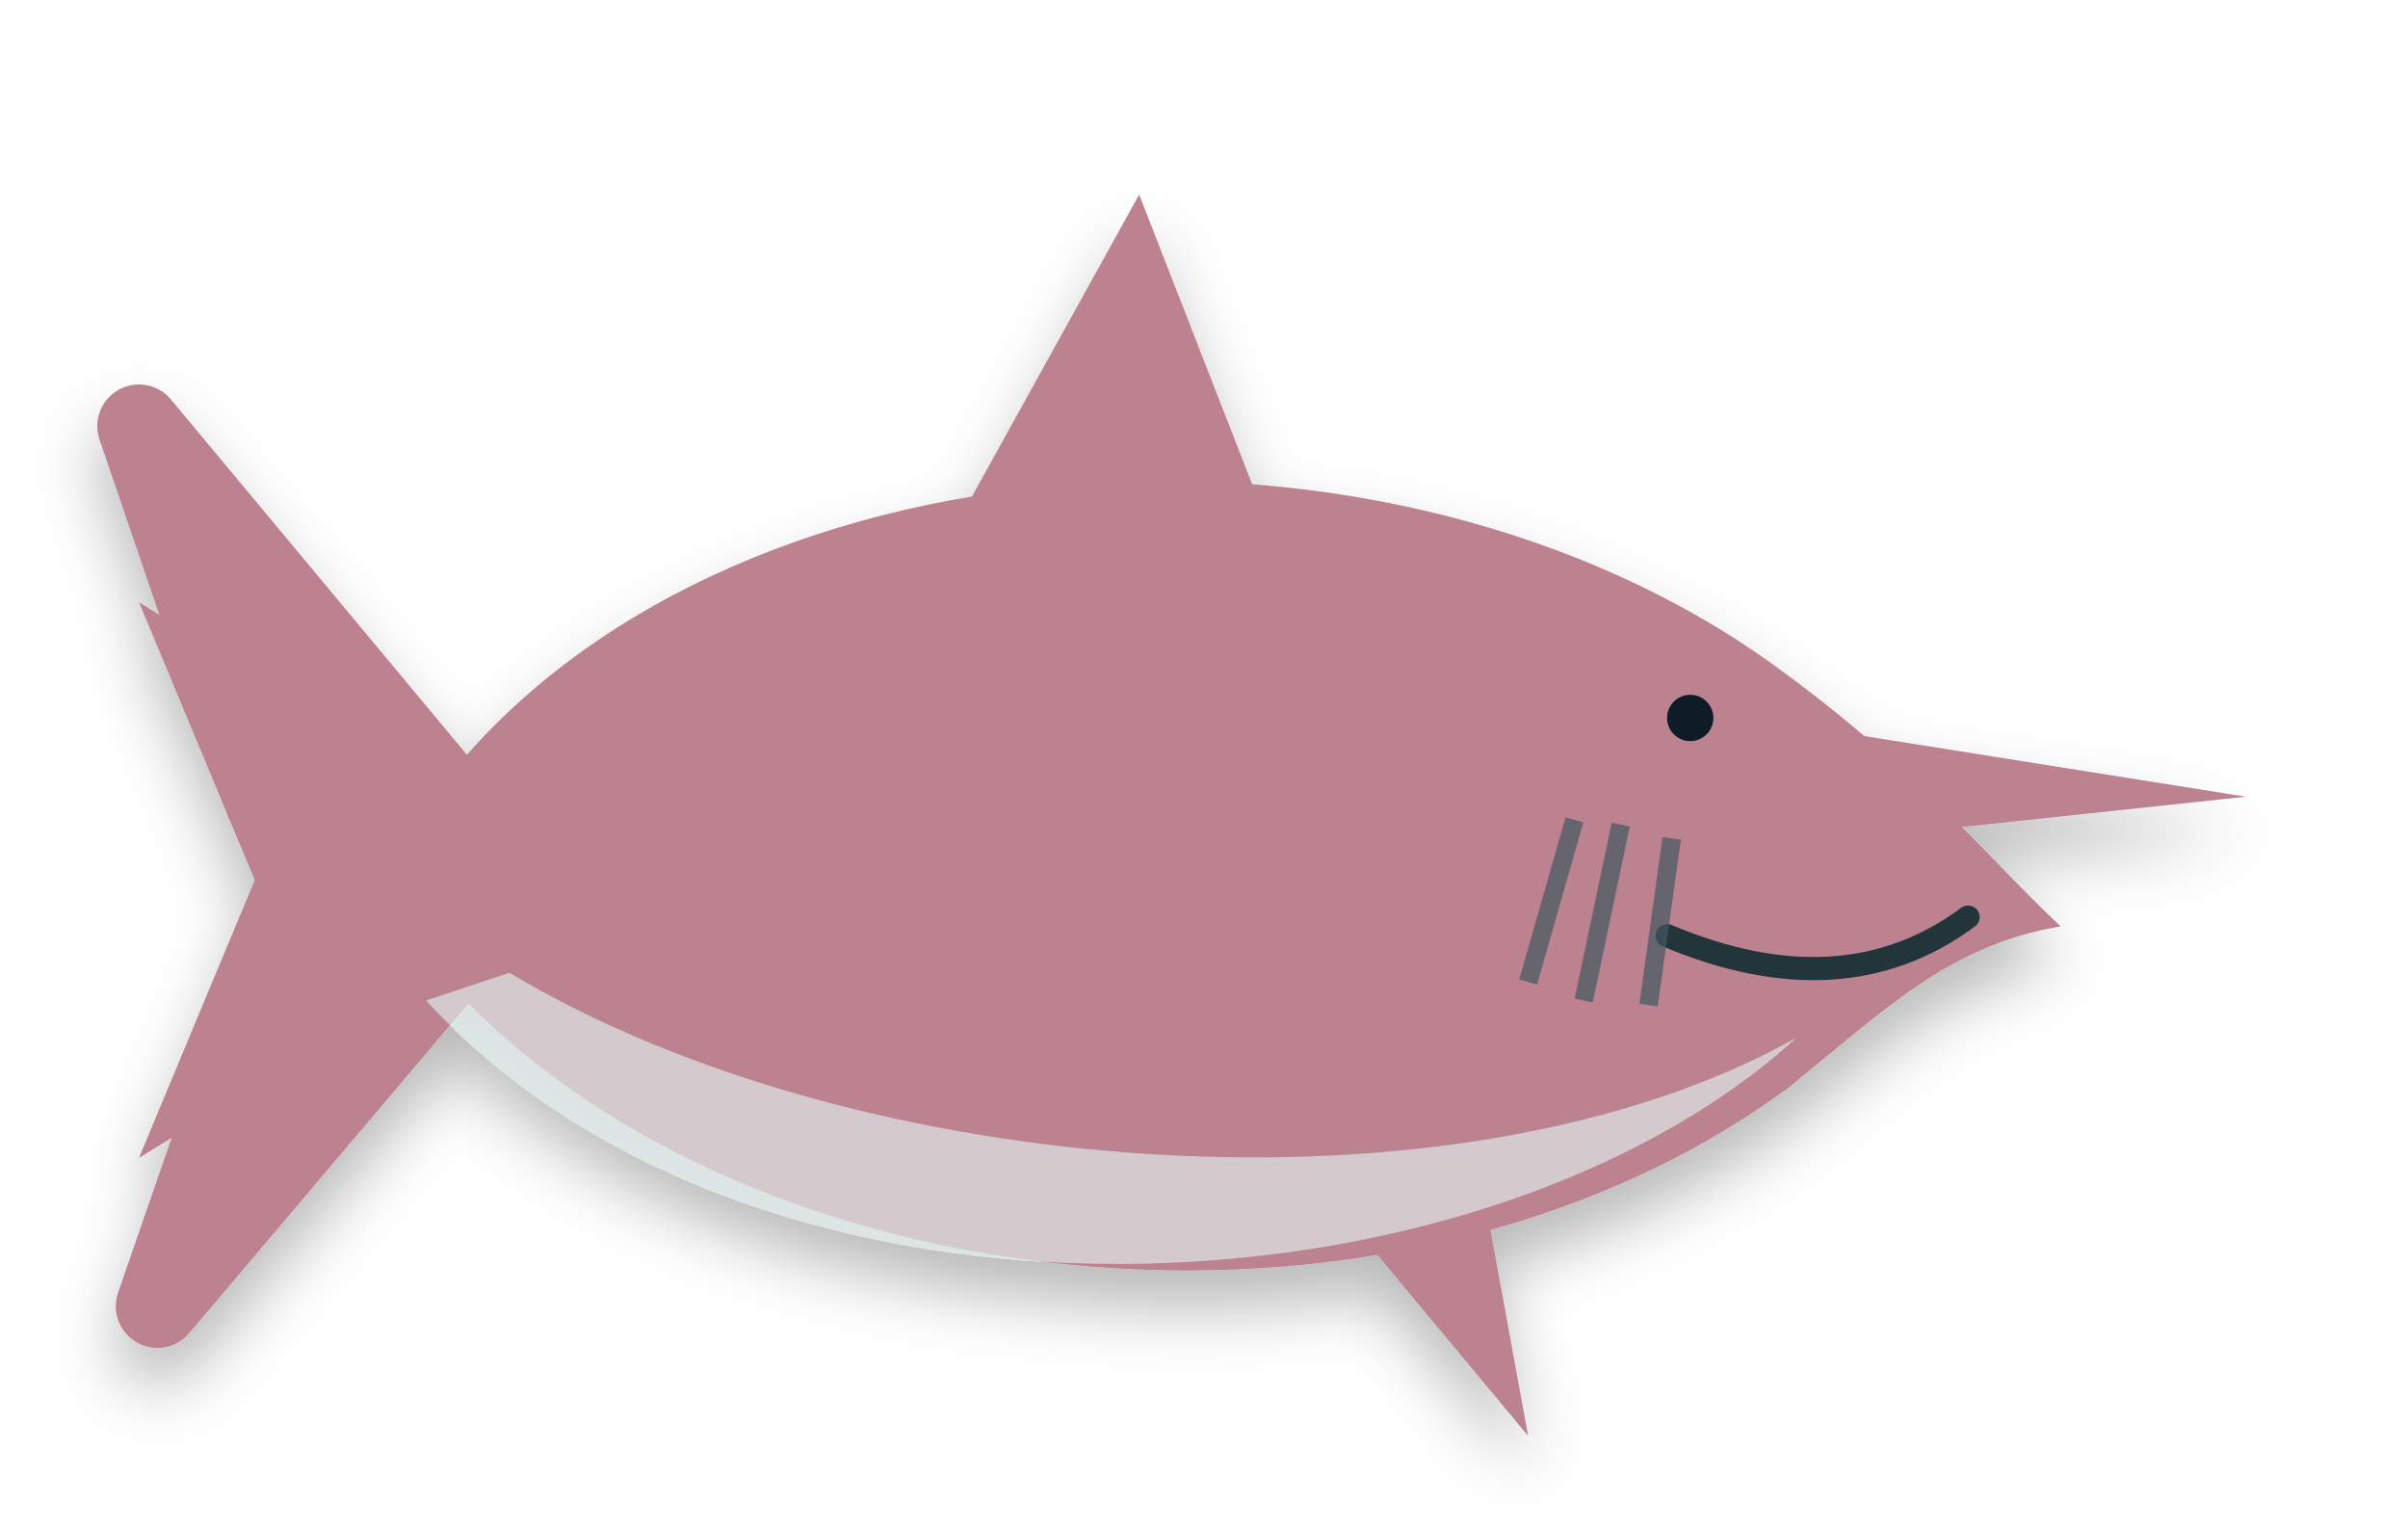
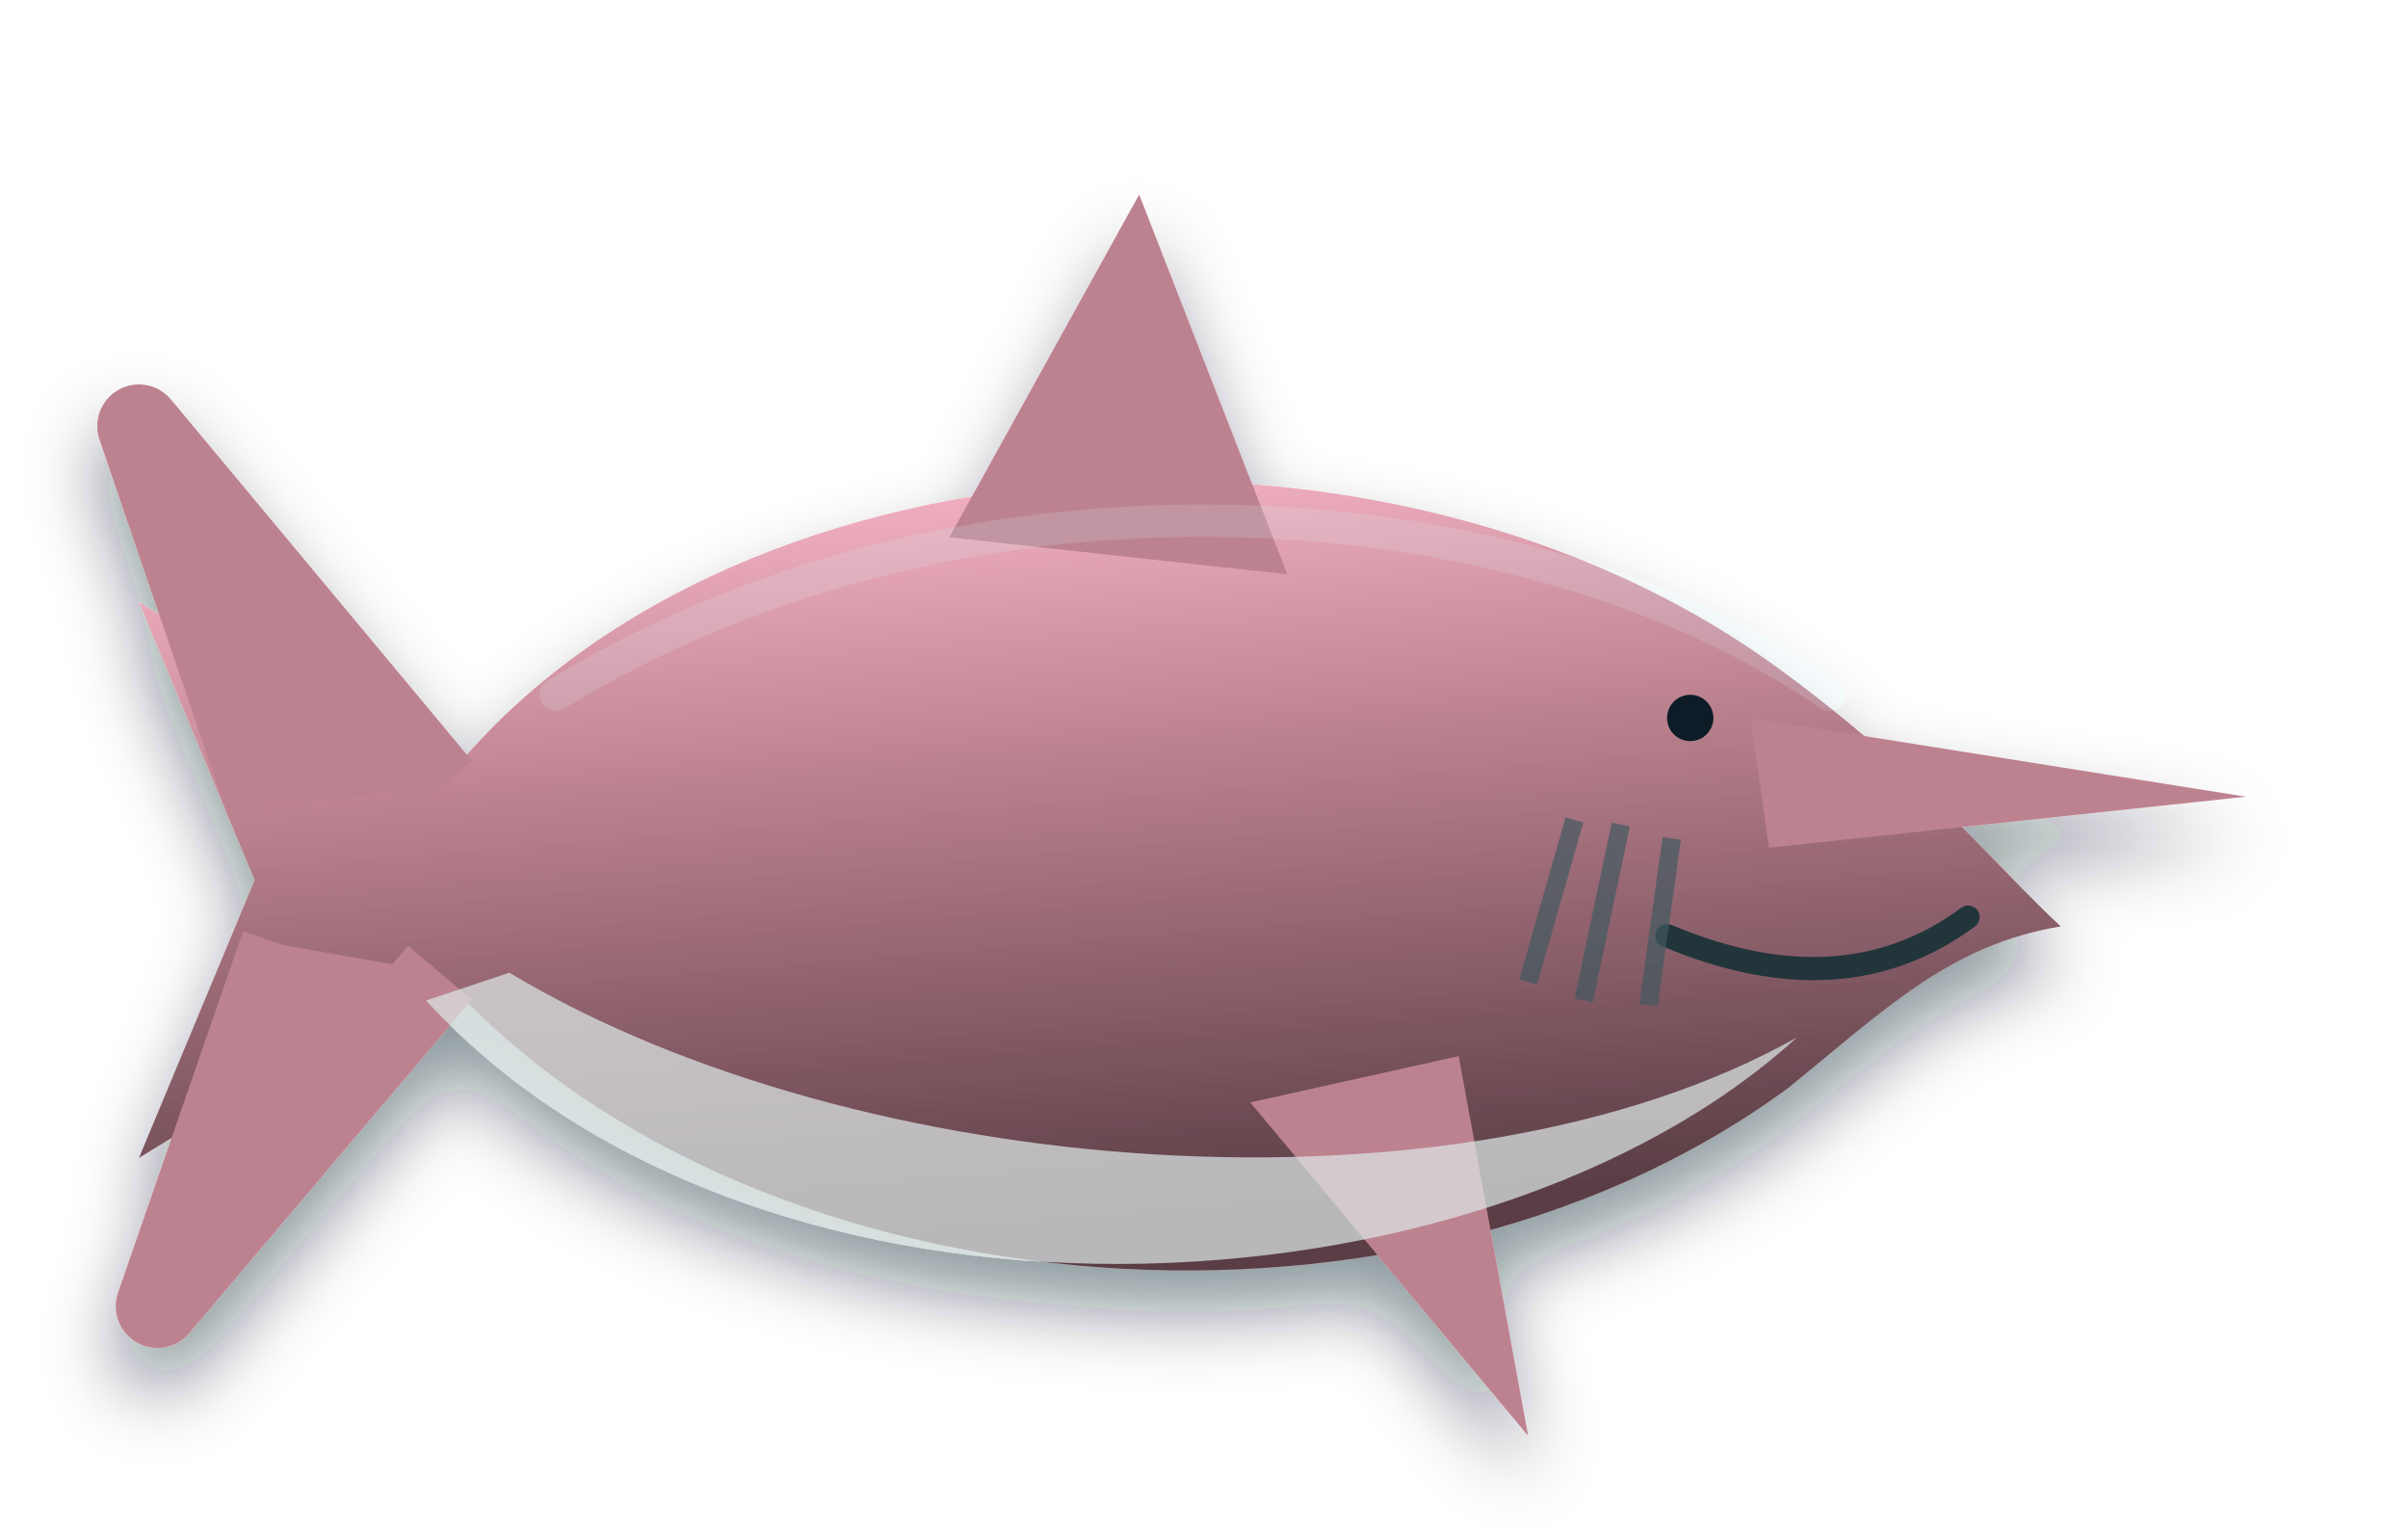
<svg xmlns="http://www.w3.org/2000/svg" viewBox="0 0 520 330">
  <defs>
+     <linearGradient id="bodyGrad" x1="0" y1="0" x2="0.2" y2="1">
+       <stop offset="0" stop-color="#ffbcce" />
+       <stop offset=".42" stop-color="#bd8290" />
+       <stop offset="1" stop-color="#5a3e45" />
+     </linearGradient>
+     <filter id="v6shadow" x="-30%" y="-30%" width="160%" height="170%">
+       <feDropShadow dx="0" dy="9" stdDeviation="8" flood-color="#001923" flood-opacity=".45" />
+     </filter>
    <filter id="s">
      <feDropShadow dx="0" dy="8" stdDeviation="7" flood-opacity=".28" />
    </filter>
  </defs>
-   <g filter="url(#s)">
-     <path d="M95 170 C155 92 300 82 385 145 C415 167 430 186 445 200 C421 204 407 218 386 235 C300 298 158 282 95 210 L30 250 L55 190 L30 130 Z" fill="#bd8290" />
+   <g filter="url(#v6shadow)">
+     <path d="M95 170 C155 92 300 82 385 145 C415 167 430 186 445 200 C421 204 407 218 386 235 C300 298 158 282 95 210 L30 250 L55 190 L30 130 Z" fill="url(#bodyGrad)" />
    <path d="M95 170 L30 92 L58 174 M95 210 L34 282 L61 204" fill="#bd8290" stroke="#bd8290" stroke-width="18" stroke-linejoin="round" />
    <path d="M205 116 L246 42 L278 124" fill="#bd8290" />
    <path d="M270 238 L330 310 L315 228" fill="#bd8290" />
    <path d="M110 210 C185 255 315 265 388 224 C320 286 165 295 92 216 Z" fill="#dce6e6" opacity=".72" />
    <path d="M378 155 L485 172 L382 183 Z" fill="#bd8290" />
    <circle cx="365" cy="155" r="5" fill="#071d26" />
    <path d="M360 202 Q398 218 425 198" fill="none" stroke="#20343b" stroke-width="5" stroke-linecap="round" />
    <path d="M340 177 l-10 35m20-34l-8 38m19-35l-5 36" stroke="#425860" stroke-width="4" opacity=".7" />
+     <path d="M120 150 C210 95 330 105 395 150" fill="none" stroke="#d9fbff" stroke-width="7" stroke-linecap="round" opacity=".16" />
  </g>
</svg>
